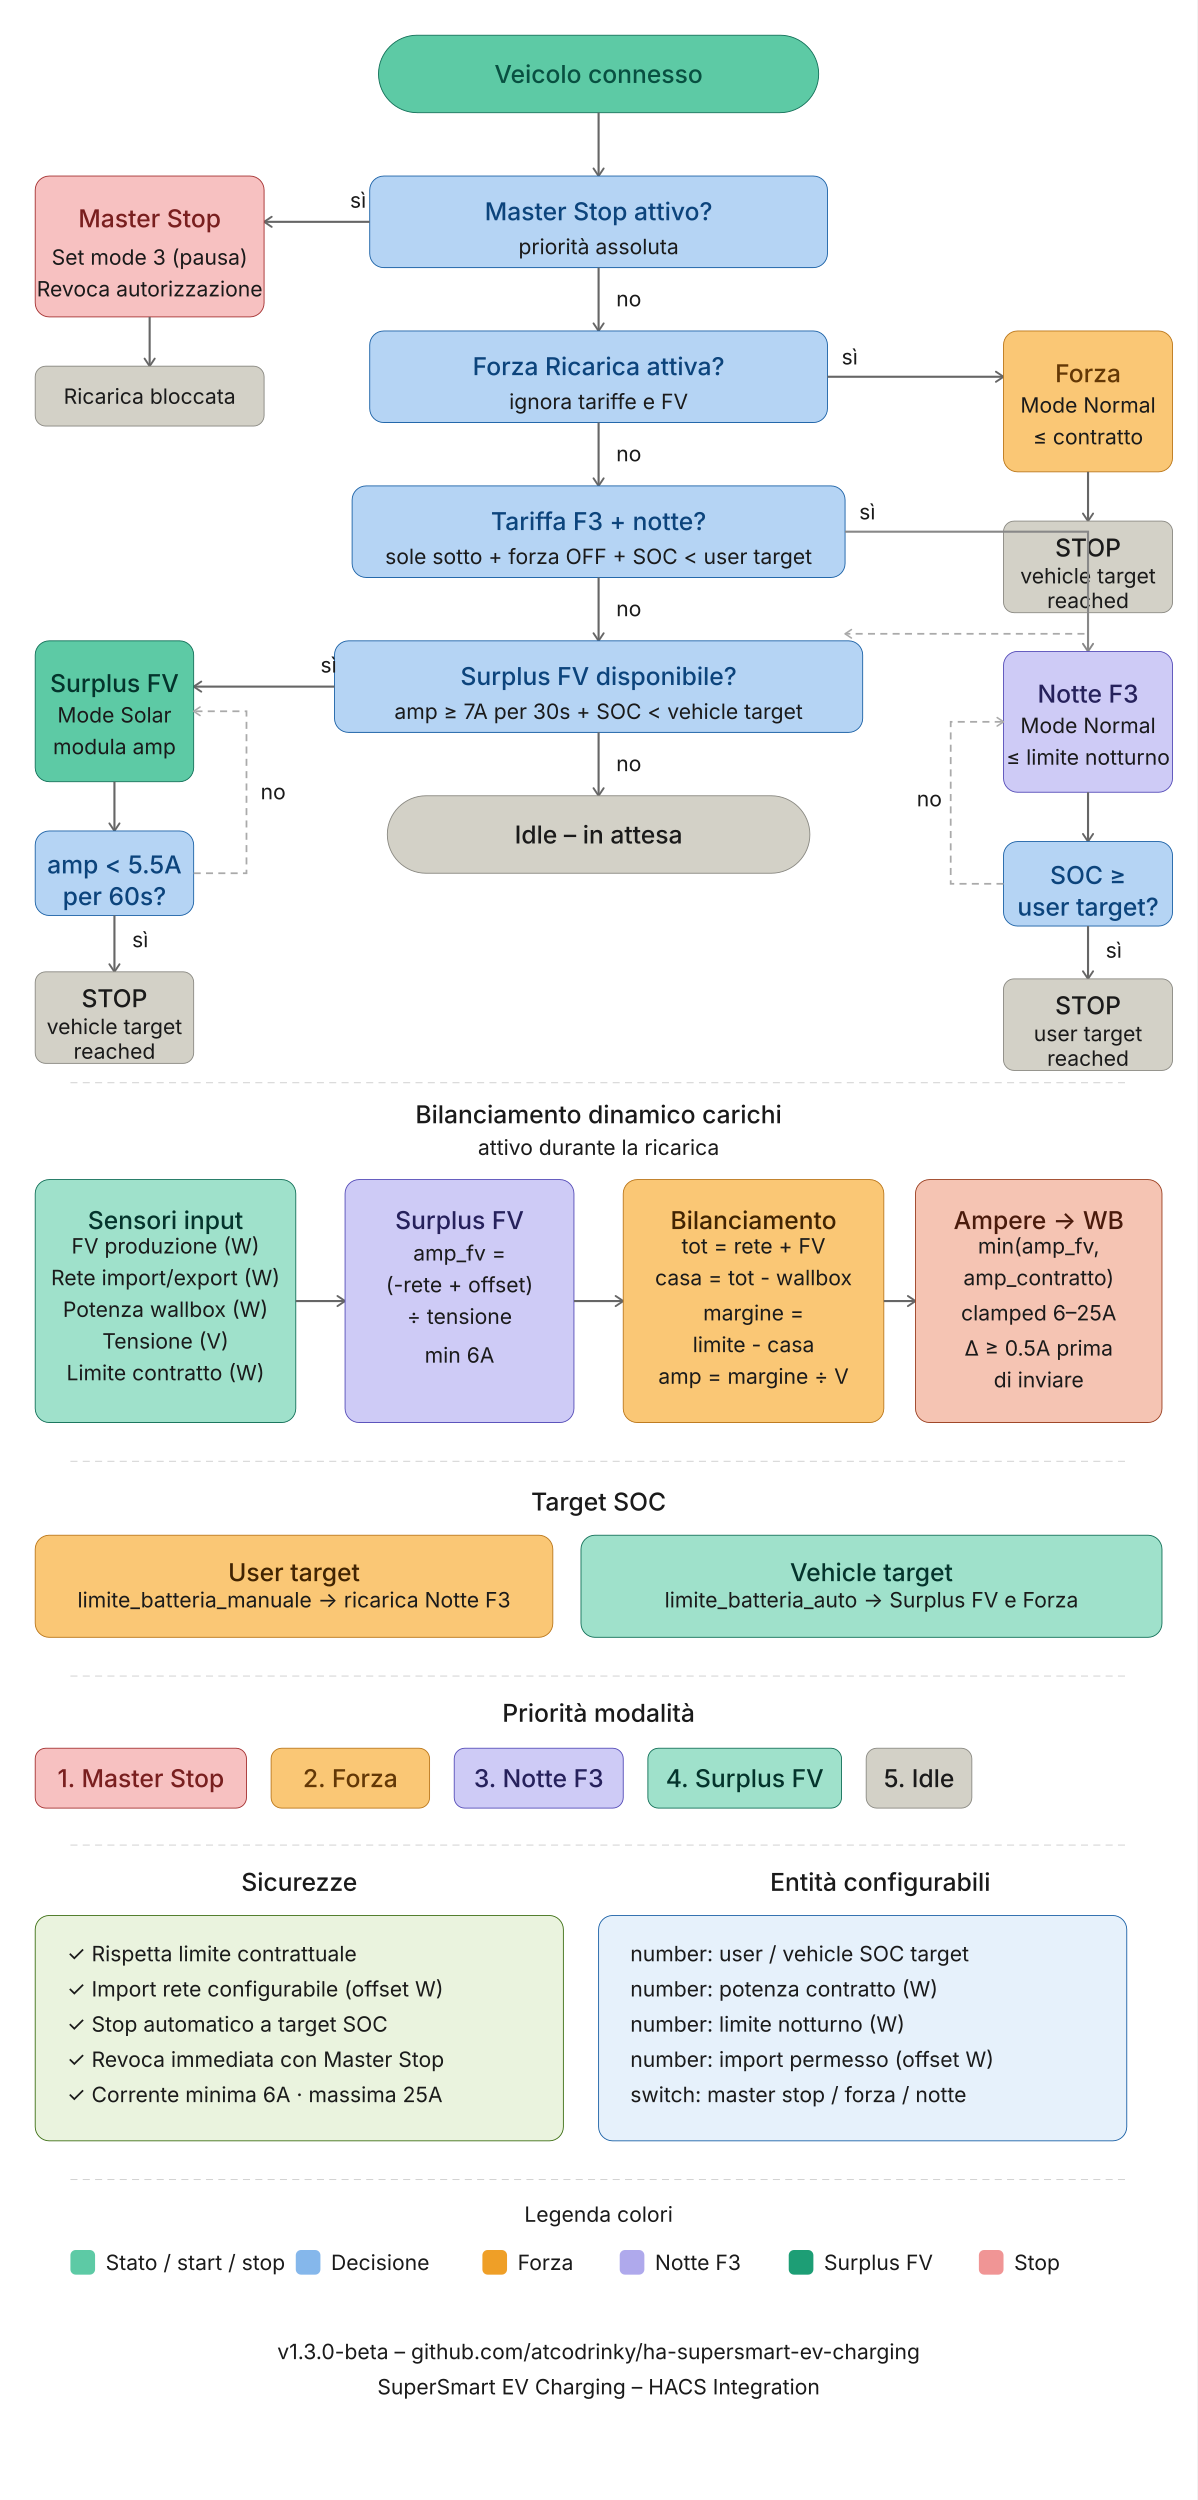
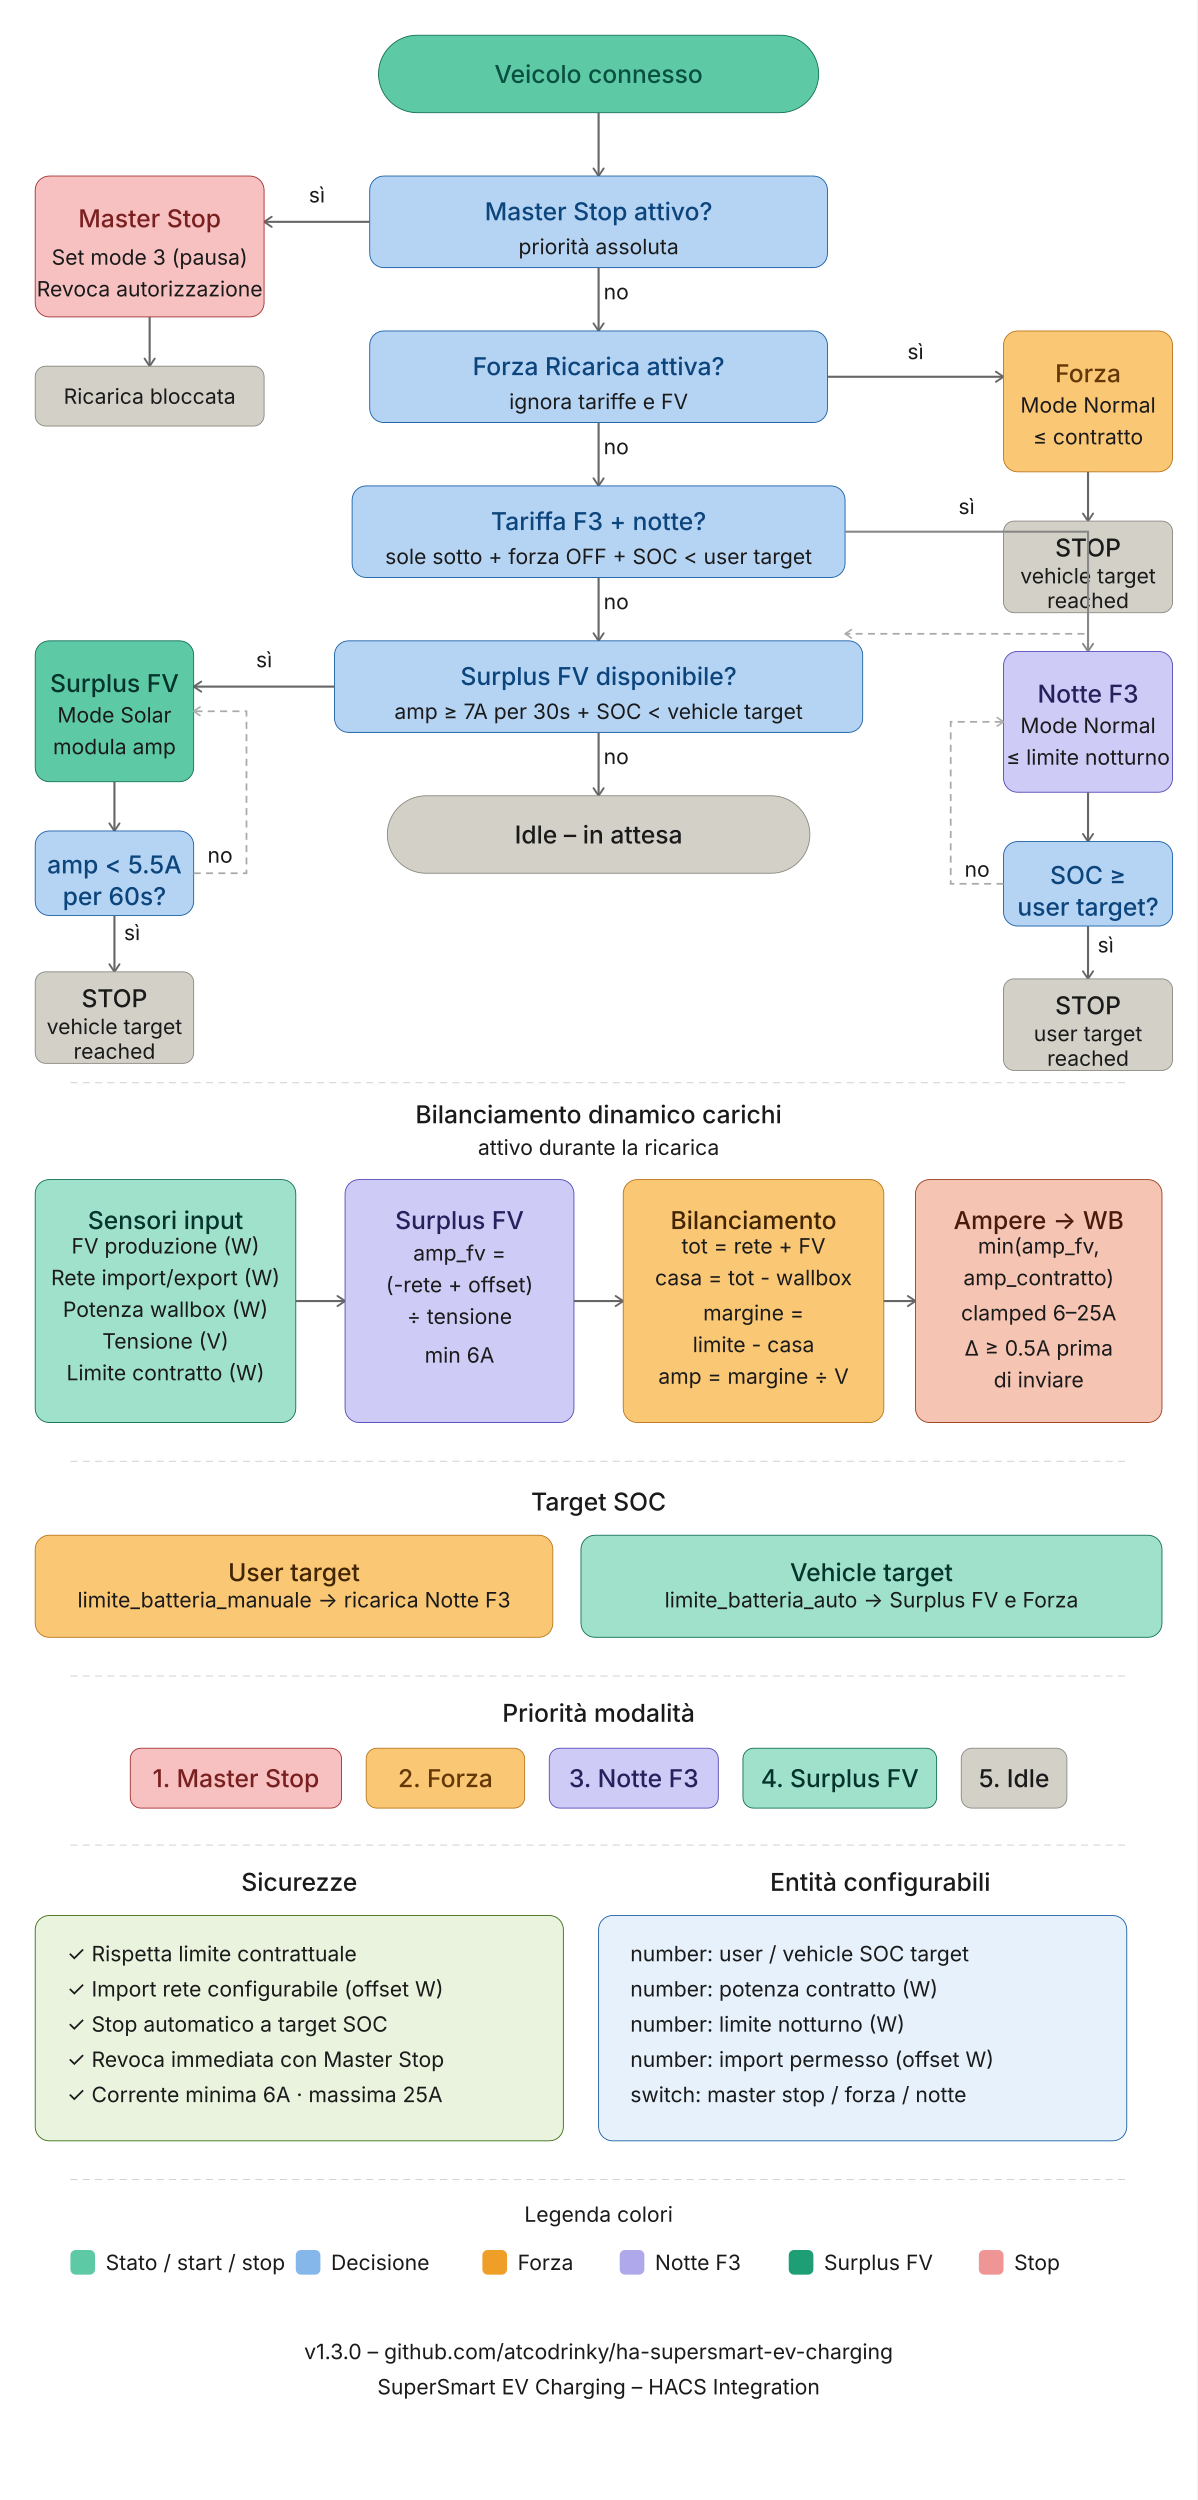
<svg xmlns="http://www.w3.org/2000/svg" width="100%" viewBox="0 0 680 1420" role="img">
  <defs>
    <marker id="arrow" viewBox="0 0 10 10" refX="8" refY="5" markerWidth="6" markerHeight="6" orient="auto-start-reverse">
      <path d="M2 1L8 5L2 9" fill="none" stroke="context-stroke" stroke-width="1.5" stroke-linecap="round" stroke-linejoin="round" />
    </marker>
    <style>
    text { font-family: ui-sans-serif, system-ui, -apple-system, sans-serif;  }
    .th  { font-size: 14px; font-weight: 500; }
    .ts  { font-size: 12px; font-weight: 400; }
    .arr { stroke: #888; stroke-width: 1.2;  }
    .leader { stroke: #aaa; stroke-width: 0.5; stroke-dasharray: 3 3;  }
      .ts    {  }
      .arr   { stroke: #666; }
      .leader { stroke: #555; }
    }
  </style>
  </defs>
  <rect width="680" height="1420" fill="#ffffff" />
  <rect x="215" y="20" width="250" height="44" rx="22" fill="#5DCAA5" stroke="#0F6E56" stroke-width="0.5" />
  <text class="th" x="340" y="42" text-anchor="middle" dominant-baseline="central" fill="#085041">Veicolo connesso</text>
  <line x1="340" y1="64" x2="340" y2="100" class="arr" marker-end="url(#arrow)" />
  <rect x="210" y="100" width="260" height="52" rx="8" fill="#B5D4F4" stroke="#185FA5" stroke-width="0.5" />
  <text class="th" x="340" y="120" text-anchor="middle" dominant-baseline="central" fill="#0C447C">Master Stop attivo?</text>
  <text class="ts" x="340" y="140" text-anchor="middle" dominant-baseline="central" fill="#1a1a1a">priorità assoluta</text>
  <line x1="210" y1="126" x2="150" y2="126" class="arr" marker-end="url(#arrow)" />
-   <text class="ts" x="208" y="118" text-anchor="end" fill="#1a1a1a">sì</text>
+   <text class="ts" x="180" y="115" text-anchor="middle" fill="#1a1a1a">sì</text>
  <rect x="20" y="100" width="130" height="80" rx="8" fill="#F7C1C1" stroke="#A32D2D" stroke-width="0.5" />
  <text class="th" x="85" y="124" text-anchor="middle" dominant-baseline="central" fill="#791F1F">Master Stop</text>
  <text class="ts" x="85" y="146" text-anchor="middle" dominant-baseline="central" fill="#1a1a1a">Set mode 3 (pausa)</text>
  <text class="ts" x="85" y="164" text-anchor="middle" dominant-baseline="central" fill="#1a1a1a">Revoca autorizzazione</text>
  <line x1="85" y1="180" x2="85" y2="208" class="arr" marker-end="url(#arrow)" />
  <rect x="20" y="208" width="130" height="34" rx="6" fill="#D3D1C7" stroke="#888780" stroke-width="0.5" />
  <text class="ts" x="85" y="225" text-anchor="middle" dominant-baseline="central" fill="#1a1a1a">Ricarica bloccata</text>
  <line x1="340" y1="152" x2="340" y2="188" class="arr" marker-end="url(#arrow)" />
-   <text class="ts" x="350" y="174" fill="#1a1a1a">no</text>
+   <text class="ts" x="350" y="170" text-anchor="middle" fill="#1a1a1a">no</text>
  <rect x="210" y="188" width="260" height="52" rx="8" fill="#B5D4F4" stroke="#185FA5" stroke-width="0.5" />
  <text class="th" x="340" y="208" text-anchor="middle" dominant-baseline="central" fill="#0C447C">Forza Ricarica attiva?</text>
  <text class="ts" x="340" y="228" text-anchor="middle" dominant-baseline="central" fill="#1a1a1a">ignora tariffe e FV</text>
  <line x1="470" y1="214" x2="570" y2="214" class="arr" marker-end="url(#arrow)" />
-   <text class="ts" x="478" y="207" fill="#1a1a1a">sì</text>
+   <text class="ts" x="520" y="204" text-anchor="middle" fill="#1a1a1a">sì</text>
  <rect x="570" y="188" width="96" height="80" rx="8" fill="#FAC775" stroke="#BA7517" stroke-width="0.5" />
  <text class="th" x="618" y="212" text-anchor="middle" dominant-baseline="central" fill="#633806">Forza</text>
  <text class="ts" x="618" y="230" text-anchor="middle" dominant-baseline="central" fill="#1a1a1a">Mode Normal</text>
  <text class="ts" x="618" y="248" text-anchor="middle" dominant-baseline="central" fill="#1a1a1a">≤ contratto</text>
  <line x1="618" y1="268" x2="618" y2="296" class="arr" marker-end="url(#arrow)" />
  <rect x="570" y="296" width="96" height="52" rx="6" fill="#D3D1C7" stroke="#888780" stroke-width="0.5" />
  <text class="th" x="618" y="311" text-anchor="middle" dominant-baseline="central" fill="#1a1a1a">STOP</text>
  <text class="ts" x="618" y="327" text-anchor="middle" dominant-baseline="central" fill="#1a1a1a">vehicle target</text>
  <text class="ts" x="618" y="341" text-anchor="middle" dominant-baseline="central" fill="#1a1a1a">reached</text>
  <path d="M618 348 L618 360 L480 360" fill="none" stroke="#aaa" stroke-width="1" stroke-dasharray="4 3" marker-end="url(#arrow)" />
  <line x1="340" y1="240" x2="340" y2="276" class="arr" marker-end="url(#arrow)" />
-   <text class="ts" x="350" y="262" fill="#1a1a1a">no</text>
+   <text class="ts" x="350" y="258" text-anchor="middle" fill="#1a1a1a">no</text>
  <rect x="200" y="276" width="280" height="52" rx="8" fill="#B5D4F4" stroke="#185FA5" stroke-width="0.5" />
  <text class="th" x="340" y="296" text-anchor="middle" dominant-baseline="central" fill="#0C447C">Tariffa F3 + notte?</text>
  <text class="ts" x="340" y="316" text-anchor="middle" dominant-baseline="central" fill="#1a1a1a">sole sotto + forza OFF + SOC &lt; user target</text>
  <path d="M480 302 L618 302 L618 370" fill="none" stroke="#888" stroke-width="1.2" marker-end="url(#arrow)" />
-   <text class="ts" x="488" y="295" fill="#1a1a1a">sì</text>
+   <text class="ts" x="549" y="292" text-anchor="middle" fill="#1a1a1a">sì</text>
  <rect x="570" y="370" width="96" height="80" rx="8" fill="#CECBF6" stroke="#534AB7" stroke-width="0.5" />
  <text class="th" x="618" y="394" text-anchor="middle" dominant-baseline="central" fill="#26215C">Notte F3</text>
  <text class="ts" x="618" y="412" text-anchor="middle" dominant-baseline="central" fill="#1a1a1a">Mode Normal</text>
  <text class="ts" x="618" y="430" text-anchor="middle" dominant-baseline="central" fill="#1a1a1a">≤ limite notturno</text>
  <line x1="618" y1="450" x2="618" y2="478" class="arr" marker-end="url(#arrow)" />
  <rect x="570" y="478" width="96" height="48" rx="8" fill="#B5D4F4" stroke="#185FA5" stroke-width="0.5" />
  <text class="th" x="618" y="497" text-anchor="middle" dominant-baseline="central" fill="#0C447C">SOC ≥</text>
  <text class="th" x="618" y="515" text-anchor="middle" dominant-baseline="central" fill="#0C447C">user target?</text>
  <path d="M570 502 L540 502 L540 410 L570 410" fill="none" stroke="#aaa" stroke-width="1" stroke-dasharray="4 3" marker-end="url(#arrow)" />
-   <text class="ts" x="535" y="458" text-anchor="end" fill="#1a1a1a">no</text>
+   <text class="ts" x="555" y="498" text-anchor="middle" fill="#1a1a1a">no</text>
  <line x1="618" y1="526" x2="618" y2="556" class="arr" marker-end="url(#arrow)" />
-   <text class="ts" x="628" y="544" fill="#1a1a1a">sì</text>
+   <text class="ts" x="628" y="541" text-anchor="middle" fill="#1a1a1a">sì</text>
  <rect x="570" y="556" width="96" height="52" rx="6" fill="#D3D1C7" stroke="#888780" stroke-width="0.5" />
  <text class="th" x="618" y="571" text-anchor="middle" dominant-baseline="central" fill="#1a1a1a">STOP</text>
  <text class="ts" x="618" y="587" text-anchor="middle" dominant-baseline="central" fill="#1a1a1a">user target</text>
  <text class="ts" x="618" y="601" text-anchor="middle" dominant-baseline="central" fill="#1a1a1a">reached</text>
  <line x1="340" y1="328" x2="340" y2="364" class="arr" marker-end="url(#arrow)" />
-   <text class="ts" x="350" y="350" fill="#1a1a1a">no</text>
+   <text class="ts" x="350" y="346" text-anchor="middle" fill="#1a1a1a">no</text>
  <rect x="190" y="364" width="300" height="52" rx="8" fill="#B5D4F4" stroke="#185FA5" stroke-width="0.5" />
  <text class="th" x="340" y="384" text-anchor="middle" dominant-baseline="central" fill="#0C447C">Surplus FV disponibile?</text>
  <text class="ts" x="340" y="404" text-anchor="middle" dominant-baseline="central" fill="#1a1a1a">amp ≥ 7A per 30s + SOC &lt; vehicle target</text>
  <line x1="190" y1="390" x2="110" y2="390" class="arr" marker-end="url(#arrow)" />
-   <text class="ts" x="182" y="382" fill="#1a1a1a">sì</text>
+   <text class="ts" x="150" y="379" text-anchor="middle" fill="#1a1a1a">sì</text>
  <rect x="20" y="364" width="90" height="80" rx="8" fill="#5DCAA5" stroke="#0F6E56" stroke-width="0.5" />
  <text class="th" x="65" y="388" text-anchor="middle" dominant-baseline="central" fill="#04342C">Surplus FV</text>
  <text class="ts" x="65" y="406" text-anchor="middle" dominant-baseline="central" fill="#1a1a1a">Mode Solar</text>
  <text class="ts" x="65" y="424" text-anchor="middle" dominant-baseline="central" fill="#1a1a1a">modula amp</text>
  <line x1="65" y1="444" x2="65" y2="472" class="arr" marker-end="url(#arrow)" />
  <rect x="20" y="472" width="90" height="48" rx="8" fill="#B5D4F4" stroke="#185FA5" stroke-width="0.5" />
  <text class="th" x="65" y="491" text-anchor="middle" dominant-baseline="central" fill="#0C447C">amp &lt; 5.5A</text>
  <text class="th" x="65" y="509" text-anchor="middle" dominant-baseline="central" fill="#0C447C">per 60s?</text>
  <path d="M110 496 L140 496 L140 404 L110 404" fill="none" stroke="#aaa" stroke-width="1" stroke-dasharray="4 3" marker-end="url(#arrow)" />
-   <text class="ts" x="148" y="454" fill="#1a1a1a">no</text>
+   <text class="ts" x="125" y="490" text-anchor="middle" fill="#1a1a1a">no</text>
  <line x1="65" y1="520" x2="65" y2="552" class="arr" marker-end="url(#arrow)" />
-   <text class="ts" x="75" y="538" fill="#1a1a1a">sì</text>
+   <text class="ts" x="75" y="534" text-anchor="middle" fill="#1a1a1a">sì</text>
  <rect x="20" y="552" width="90" height="52" rx="6" fill="#D3D1C7" stroke="#888780" stroke-width="0.5" />
  <text class="th" x="65" y="567" text-anchor="middle" dominant-baseline="central" fill="#1a1a1a">STOP</text>
  <text class="ts" x="65" y="583" text-anchor="middle" dominant-baseline="central" fill="#1a1a1a">vehicle target</text>
  <text class="ts" x="65" y="597" text-anchor="middle" dominant-baseline="central" fill="#1a1a1a">reached</text>
  <line x1="340" y1="416" x2="340" y2="452" class="arr" marker-end="url(#arrow)" />
-   <text class="ts" x="350" y="438" fill="#1a1a1a">no</text>
+   <text class="ts" x="350" y="434" text-anchor="middle" fill="#1a1a1a">no</text>
  <rect x="220" y="452" width="240" height="44" rx="22" fill="#D3D1C7" stroke="#888780" stroke-width="0.5" />
  <text class="th" x="340" y="474" text-anchor="middle" dominant-baseline="central" fill="#1a1a1a">Idle – in attesa</text>
  <line x1="40" y1="615" x2="640" y2="615" stroke="#ccc" stroke-width="0.5" stroke-dasharray="4 3" />
  <text class="th" x="340" y="638" text-anchor="middle" fill="#1a1a1a">Bilanciamento dinamico carichi</text>
  <text class="ts" x="340" y="656" text-anchor="middle" fill="#1a1a1a">attivo durante la ricarica</text>
  <rect x="20" y="670" width="148" height="138" rx="8" fill="#9FE1CB" stroke="#0F6E56" stroke-width="0.5" />
  <text class="th" x="94" y="693" text-anchor="middle" dominant-baseline="central" fill="#04342C">Sensori input</text>
  <text class="ts" x="94" y="712" text-anchor="middle" fill="#1a1a1a">FV produzione (W)</text>
  <text class="ts" x="94" y="730" text-anchor="middle" fill="#1a1a1a">Rete import/export (W)</text>
  <text class="ts" x="94" y="748" text-anchor="middle" fill="#1a1a1a">Potenza wallbox (W)</text>
  <text class="ts" x="94" y="766" text-anchor="middle" fill="#1a1a1a">Tensione (V)</text>
  <text class="ts" x="94" y="784" text-anchor="middle" fill="#1a1a1a">Limite contratto (W)</text>
  <line x1="168" y1="739" x2="196" y2="739" class="arr" marker-end="url(#arrow)" />
  <rect x="196" y="670" width="130" height="138" rx="8" fill="#CECBF6" stroke="#534AB7" stroke-width="0.5" />
  <text class="th" x="261" y="693" text-anchor="middle" dominant-baseline="central" fill="#26215C">Surplus FV</text>
  <text class="ts" x="261" y="716" text-anchor="middle" fill="#1a1a1a">amp_fv =</text>
  <text class="ts" x="261" y="734" text-anchor="middle" fill="#1a1a1a">(-rete + offset)</text>
  <text class="ts" x="261" y="752" text-anchor="middle" fill="#1a1a1a">÷ tensione</text>
  <text class="ts" x="261" y="774" text-anchor="middle" fill="#1a1a1a">min 6A</text>
  <line x1="326" y1="739" x2="354" y2="739" class="arr" marker-end="url(#arrow)" />
  <rect x="354" y="670" width="148" height="138" rx="8" fill="#FAC775" stroke="#BA7517" stroke-width="0.5" />
  <text class="th" x="428" y="693" text-anchor="middle" dominant-baseline="central" fill="#412402">Bilanciamento</text>
  <text class="ts" x="428" y="712" text-anchor="middle" fill="#1a1a1a">tot = rete + FV</text>
  <text class="ts" x="428" y="730" text-anchor="middle" fill="#1a1a1a">casa = tot - wallbox</text>
  <text class="ts" x="428" y="750" text-anchor="middle" fill="#1a1a1a">margine =</text>
  <text class="ts" x="428" y="768" text-anchor="middle" fill="#1a1a1a">limite - casa</text>
  <text class="ts" x="428" y="786" text-anchor="middle" fill="#1a1a1a">amp = margine ÷ V</text>
  <line x1="502" y1="739" x2="520" y2="739" class="arr" marker-end="url(#arrow)" />
  <rect x="520" y="670" width="140" height="138" rx="8" fill="#F5C4B3" stroke="#993C1D" stroke-width="0.5" />
  <text class="th" x="590" y="693" text-anchor="middle" dominant-baseline="central" fill="#4A1B0C">Ampere → WB</text>
  <text class="ts" x="590" y="712" text-anchor="middle" fill="#1a1a1a">min(amp_fv,</text>
  <text class="ts" x="590" y="730" text-anchor="middle" fill="#1a1a1a">amp_contratto)</text>
  <text class="ts" x="590" y="750" text-anchor="middle" fill="#1a1a1a">clamped 6–25A</text>
  <text class="ts" x="590" y="770" text-anchor="middle" fill="#1a1a1a">Δ ≥ 0.5A prima</text>
  <text class="ts" x="590" y="788" text-anchor="middle" fill="#1a1a1a">di inviare</text>
  <line x1="40" y1="830" x2="640" y2="830" stroke="#ccc" stroke-width="0.5" stroke-dasharray="4 3" />
  <text class="th" x="340" y="858" text-anchor="middle" fill="#1a1a1a">Target SOC</text>
  <rect x="20" y="872" width="294" height="58" rx="8" fill="#FAC775" stroke="#BA7517" stroke-width="0.5" />
  <text class="th" x="167" y="893" text-anchor="middle" dominant-baseline="central" fill="#412402">User target</text>
  <text class="ts" x="167" y="913" text-anchor="middle" fill="#1a1a1a">limite_batteria_manuale → ricarica Notte F3</text>
  <rect x="330" y="872" width="330" height="58" rx="8" fill="#9FE1CB" stroke="#0F6E56" stroke-width="0.5" />
  <text class="th" x="495" y="893" text-anchor="middle" dominant-baseline="central" fill="#04342C">Vehicle target</text>
  <text class="ts" x="495" y="913" text-anchor="middle" fill="#1a1a1a">limite_batteria_auto → Surplus FV e Forza</text>
  <line x1="40" y1="952" x2="640" y2="952" stroke="#ccc" stroke-width="0.5" stroke-dasharray="4 3" />
  <text class="th" x="340" y="978" text-anchor="middle" fill="#1a1a1a">Priorità modalità</text>
-   <rect x="20" y="993" width="120" height="34" rx="6" fill="#F7C1C1" stroke="#A32D2D" stroke-width="0.5" />
-   <text class="th" x="80" y="1010" text-anchor="middle" dominant-baseline="central" fill="#791F1F">1. Master Stop</text>
-   <rect x="154" y="993" width="90" height="34" rx="6" fill="#FAC775" stroke="#BA7517" stroke-width="0.5" />
-   <text class="th" x="199" y="1010" text-anchor="middle" dominant-baseline="central" fill="#633806">2. Forza</text>
-   <rect x="258" y="993" width="96" height="34" rx="6" fill="#CECBF6" stroke="#534AB7" stroke-width="0.5" />
-   <text class="th" x="306" y="1010" text-anchor="middle" dominant-baseline="central" fill="#26215C">3. Notte F3</text>
-   <rect x="368" y="993" width="110" height="34" rx="6" fill="#9FE1CB" stroke="#0F6E56" stroke-width="0.5" />
-   <text class="th" x="423" y="1010" text-anchor="middle" dominant-baseline="central" fill="#04342C">4. Surplus FV</text>
-   <rect x="492" y="993" width="60" height="34" rx="6" fill="#D3D1C7" stroke="#888780" stroke-width="0.5" />
-   <text class="th" x="522" y="1010" text-anchor="middle" dominant-baseline="central" fill="#1a1a1a">5. Idle</text>
+   <rect x="74" y="993" width="120" height="34" rx="6" fill="#F7C1C1" stroke="#A32D2D" stroke-width="0.5" />
+   <text class="th" x="134" y="1010" text-anchor="middle" dominant-baseline="central" fill="#791F1F">1. Master Stop</text>
+   <rect x="208" y="993" width="90" height="34" rx="6" fill="#FAC775" stroke="#BA7517" stroke-width="0.5" />
+   <text class="th" x="253" y="1010" text-anchor="middle" dominant-baseline="central" fill="#633806">2. Forza</text>
+   <rect x="312" y="993" width="96" height="34" rx="6" fill="#CECBF6" stroke="#534AB7" stroke-width="0.5" />
+   <text class="th" x="360" y="1010" text-anchor="middle" dominant-baseline="central" fill="#26215C">3. Notte F3</text>
+   <rect x="422" y="993" width="110" height="34" rx="6" fill="#9FE1CB" stroke="#0F6E56" stroke-width="0.5" />
+   <text class="th" x="477" y="1010" text-anchor="middle" dominant-baseline="central" fill="#04342C">4. Surplus FV</text>
+   <rect x="546" y="993" width="60" height="34" rx="6" fill="#D3D1C7" stroke="#888780" stroke-width="0.5" />
+   <text class="th" x="576" y="1010" text-anchor="middle" dominant-baseline="central" fill="#1a1a1a">5. Idle</text>
  <line x1="40" y1="1048" x2="640" y2="1048" stroke="#ccc" stroke-width="0.5" stroke-dasharray="4 3" />
  <text class="th" x="170" y="1074" text-anchor="middle" fill="#1a1a1a">Sicurezze</text>
  <text class="th" x="500" y="1074" text-anchor="middle" fill="#1a1a1a">Entità configurabili</text>
  <rect x="20" y="1088" width="300" height="128" rx="8" fill="#EAF3DE" stroke="#3B6D11" stroke-width="0.5" />
  <text class="ts" x="38" y="1114" fill="#1a1a1a">✓  Rispetta limite contrattuale</text>
  <text class="ts" x="38" y="1134" fill="#1a1a1a">✓  Import rete configurabile (offset W)</text>
  <text class="ts" x="38" y="1154" fill="#1a1a1a">✓  Stop automatico a target SOC</text>
  <text class="ts" x="38" y="1174" fill="#1a1a1a">✓  Revoca immediata con Master Stop</text>
  <text class="ts" x="38" y="1194" fill="#1a1a1a">✓  Corrente minima 6A · massima 25A</text>
  <rect x="340" y="1088" width="300" height="128" rx="8" fill="#E6F1FB" stroke="#185FA5" stroke-width="0.5" />
  <text class="ts" x="358" y="1114" fill="#1a1a1a">number: user / vehicle SOC target</text>
  <text class="ts" x="358" y="1134" fill="#1a1a1a">number: potenza contratto (W)</text>
  <text class="ts" x="358" y="1154" fill="#1a1a1a">number: limite notturno (W)</text>
  <text class="ts" x="358" y="1174" fill="#1a1a1a">number: import permesso (offset W)</text>
  <text class="ts" x="358" y="1194" fill="#1a1a1a">switch: master stop / forza / notte</text>
  <line x1="40" y1="1238" x2="640" y2="1238" stroke="#ccc" stroke-width="0.5" stroke-dasharray="4 3" />
  <text class="ts" x="340" y="1262" text-anchor="middle" fill="#1a1a1a">Legenda colori</text>
  <rect x="40" y="1278" width="14" height="14" rx="3" fill="#5DCAA5" />
  <text class="ts" x="60" y="1285" dominant-baseline="central" fill="#1a1a1a">Stato / start / stop</text>
  <rect x="168" y="1278" width="14" height="14" rx="3" fill="#85B7EB" />
  <text class="ts" x="188" y="1285" dominant-baseline="central" fill="#1a1a1a">Decisione</text>
  <rect x="274" y="1278" width="14" height="14" rx="3" fill="#EF9F27" />
  <text class="ts" x="294" y="1285" dominant-baseline="central" fill="#1a1a1a">Forza</text>
  <rect x="352" y="1278" width="14" height="14" rx="3" fill="#AFA9EC" />
  <text class="ts" x="372" y="1285" dominant-baseline="central" fill="#1a1a1a">Notte F3</text>
  <rect x="448" y="1278" width="14" height="14" rx="3" fill="#1D9E75" />
  <text class="ts" x="468" y="1285" dominant-baseline="central" fill="#1a1a1a">Surplus FV</text>
  <rect x="556" y="1278" width="14" height="14" rx="3" fill="#F09595" />
  <text class="ts" x="576" y="1285" dominant-baseline="central" fill="#1a1a1a">Stop</text>
-   <text class="ts" x="340" y="1340" text-anchor="middle" fill="#1a1a1a">v1.3.0-beta – github.com/atcodrinky/ha-supersmart-ev-charging</text>
+   <text class="ts" x="340" y="1340" text-anchor="middle" fill="#1a1a1a">v1.3.0 – github.com/atcodrinky/ha-supersmart-ev-charging</text>
  <text class="ts" x="340" y="1360" text-anchor="middle" fill="#1a1a1a">SuperSmart EV Charging – HACS Integration</text>
</svg>
